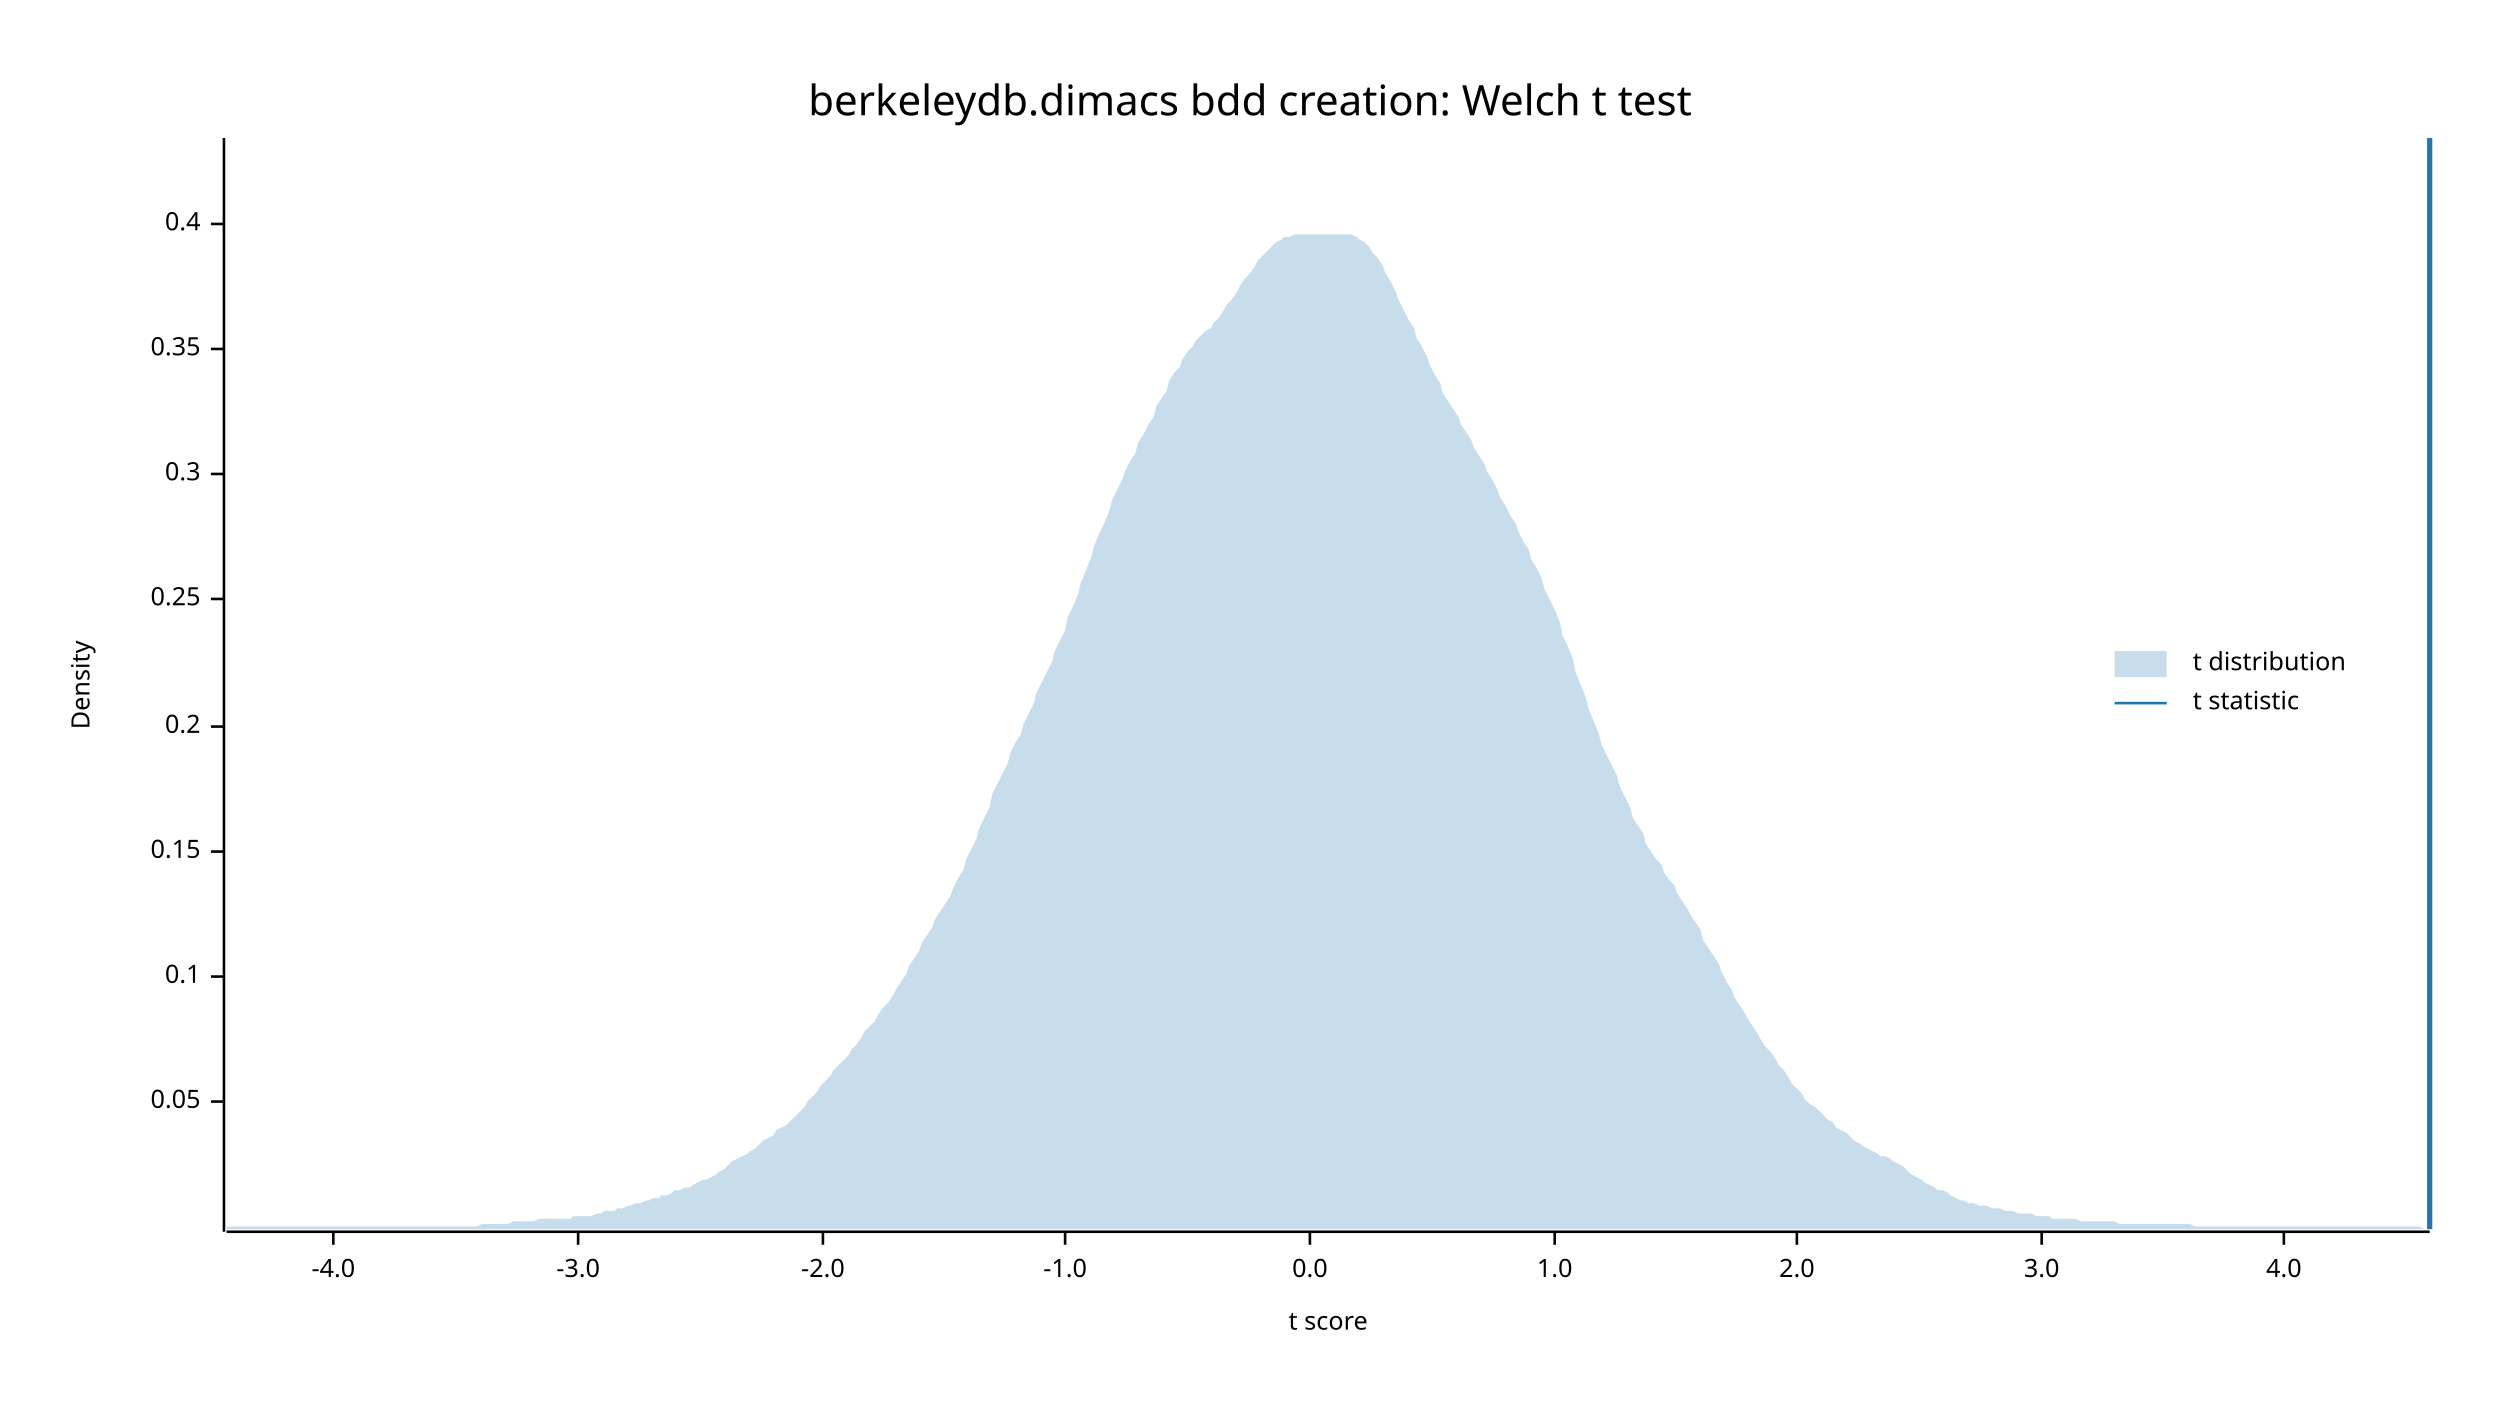
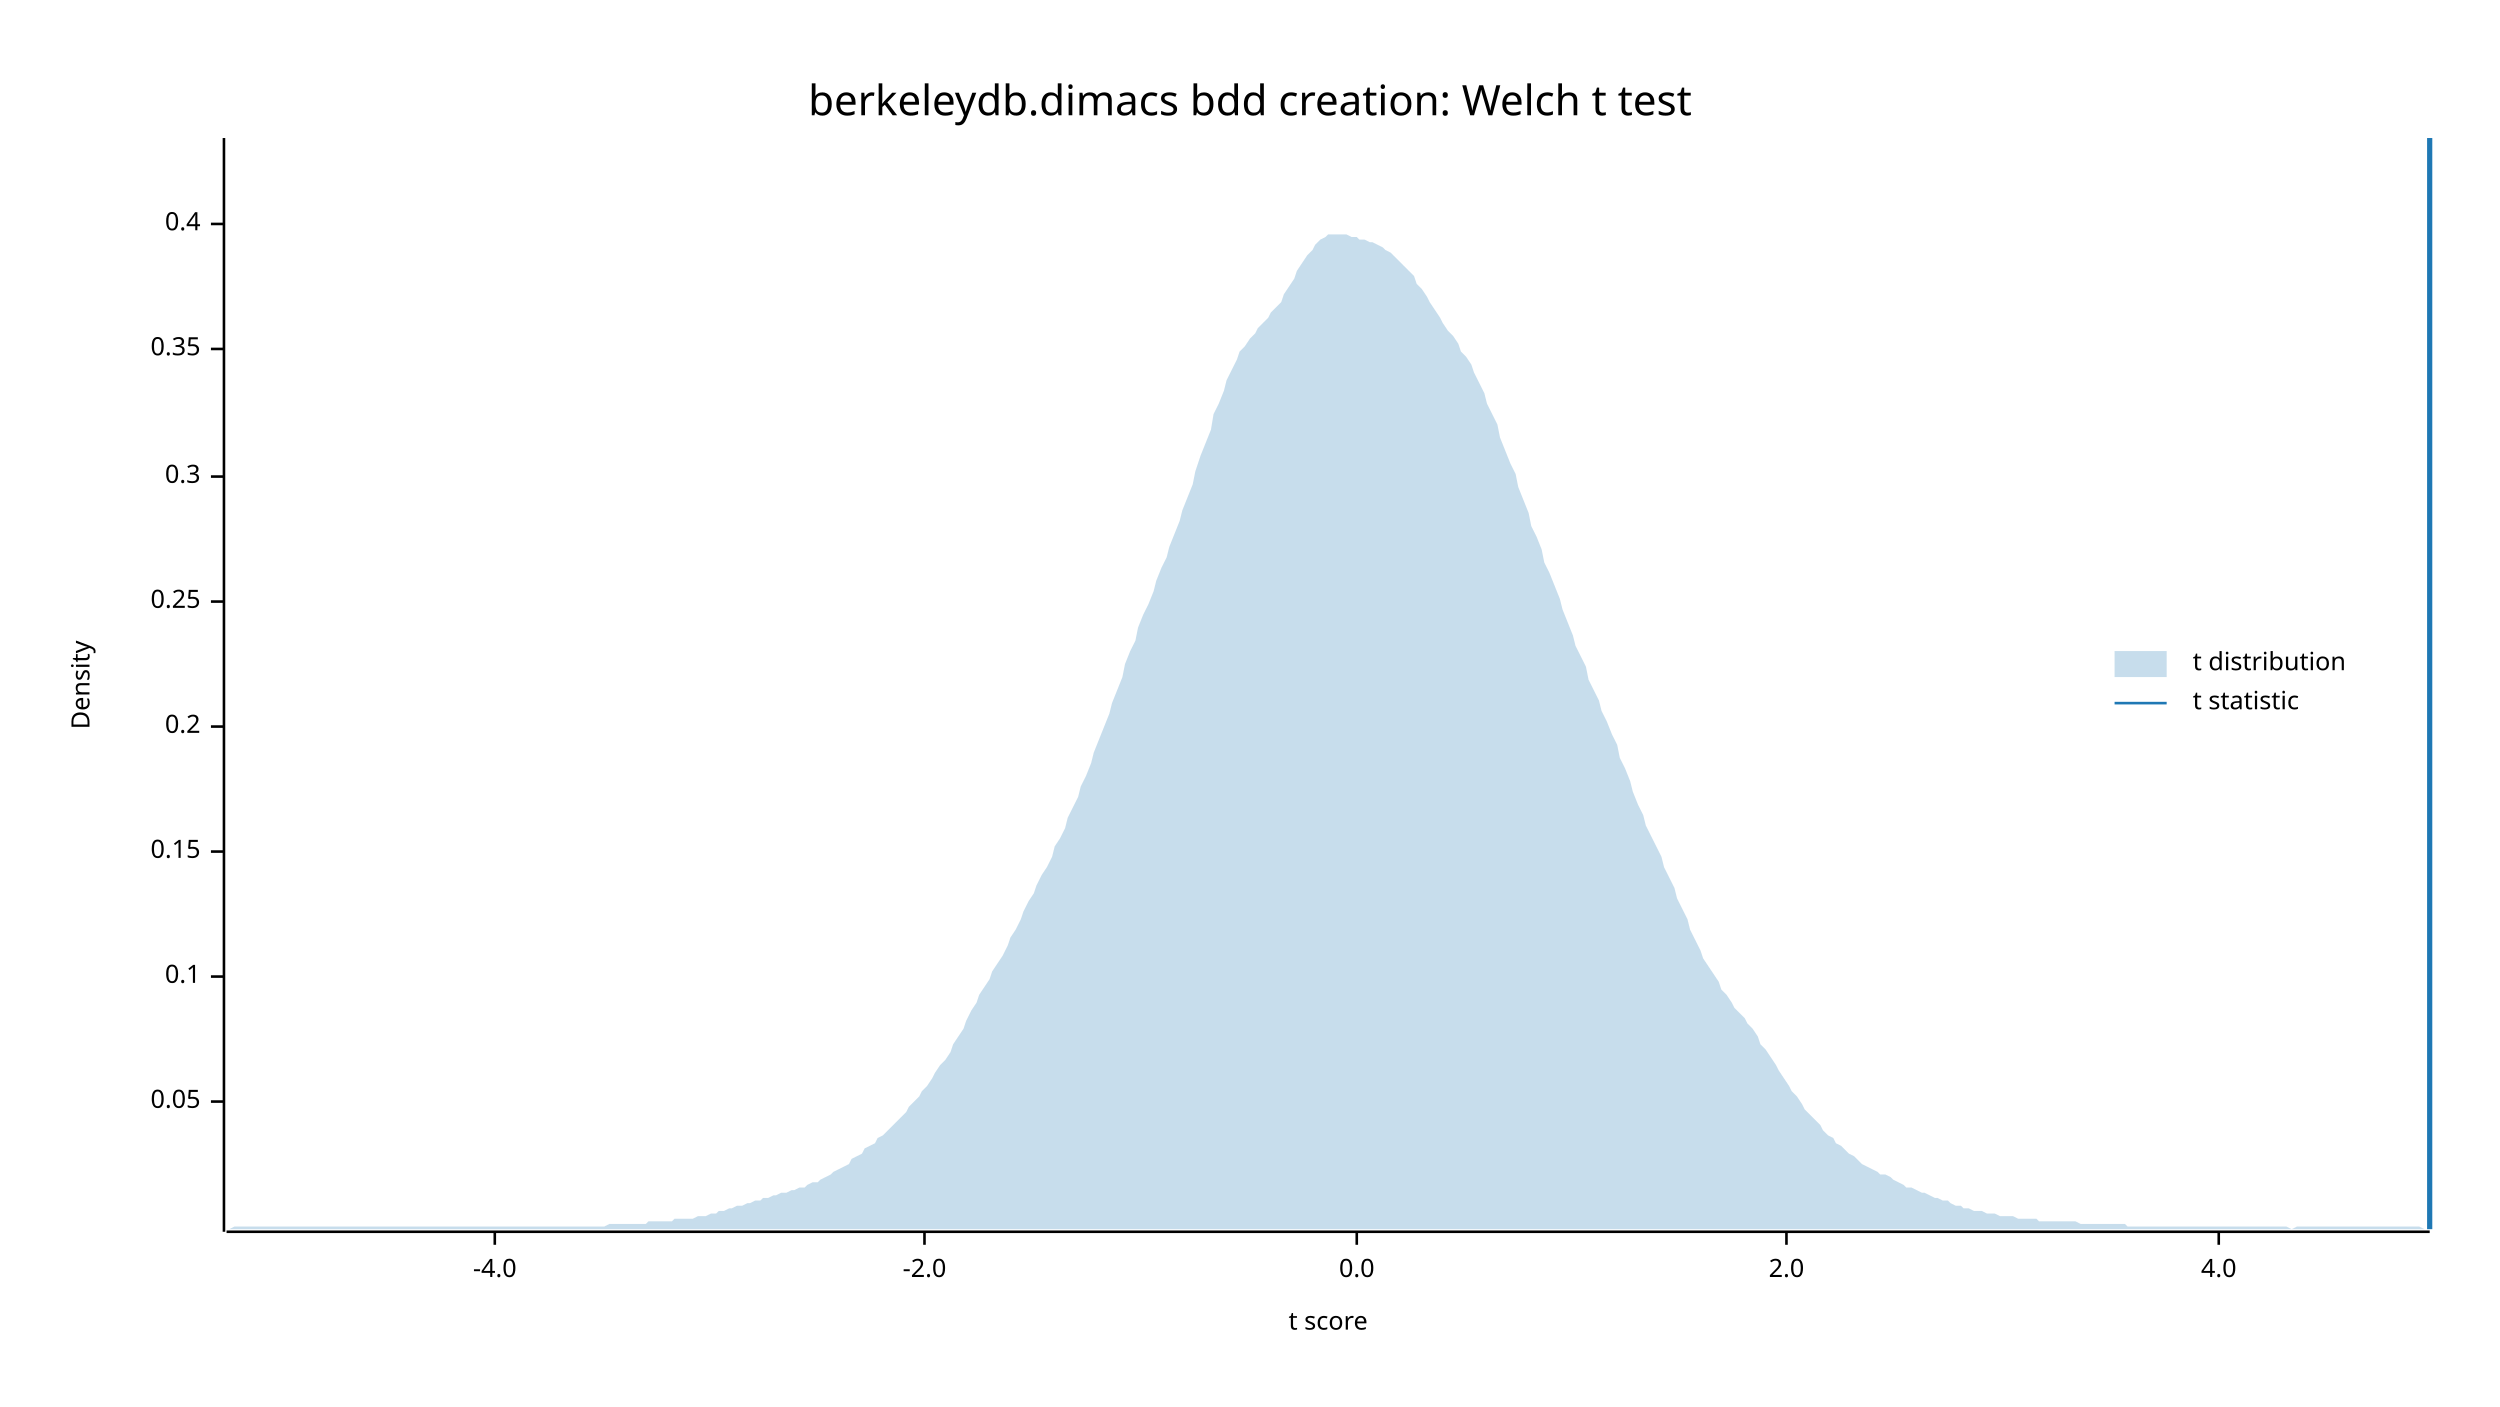
<svg xmlns="http://www.w3.org/2000/svg" width="960" height="540" viewBox="0 0 960 540">
  <text x="480" y="32" dy="0.76em" text-anchor="middle" font-family="sans-serif" font-size="16.129" opacity="1" fill="#000000">
berkeleydb.dimacs bdd creation: Welch t test
</text>
  <text x="27" y="263" dy="0.76em" text-anchor="middle" font-family="sans-serif" font-size="9.677" opacity="1" fill="#000000" transform="rotate(270, 27, 263)">
Density
</text>
  <text x="510" y="513" dy="-0.5ex" text-anchor="middle" font-family="sans-serif" font-size="9.677" opacity="1" fill="#000000">
t score
</text>
  <polyline fill="none" opacity="1" stroke="#000000" stroke-width="1" points="86,53 86,473 " />
  <text x="77" y="423" dy="0.5ex" text-anchor="end" font-family="sans-serif" font-size="9.677" opacity="1" fill="#000000">
0.05
</text>
  <polyline fill="none" opacity="1" stroke="#000000" stroke-width="1" points="81,423 86,423 " />
  <text x="77" y="375" dy="0.5ex" text-anchor="end" font-family="sans-serif" font-size="9.677" opacity="1" fill="#000000">
0.1
</text>
  <polyline fill="none" opacity="1" stroke="#000000" stroke-width="1" points="81,375 86,375 " />
  <text x="77" y="327" dy="0.5ex" text-anchor="end" font-family="sans-serif" font-size="9.677" opacity="1" fill="#000000">
0.15
</text>
  <polyline fill="none" opacity="1" stroke="#000000" stroke-width="1" points="81,327 86,327 " />
  <text x="77" y="279" dy="0.5ex" text-anchor="end" font-family="sans-serif" font-size="9.677" opacity="1" fill="#000000">
0.2
</text>
  <polyline fill="none" opacity="1" stroke="#000000" stroke-width="1" points="81,279 86,279 " />
-   <text x="77" y="230" dy="0.5ex" text-anchor="end" font-family="sans-serif" font-size="9.677" opacity="1" fill="#000000">
+   <text x="77" y="231" dy="0.5ex" text-anchor="end" font-family="sans-serif" font-size="9.677" opacity="1" fill="#000000">
0.25
</text>
-   <polyline fill="none" opacity="1" stroke="#000000" stroke-width="1" points="81,230 86,230 " />
-   <text x="77" y="182" dy="0.5ex" text-anchor="end" font-family="sans-serif" font-size="9.677" opacity="1" fill="#000000">
+   <polyline fill="none" opacity="1" stroke="#000000" stroke-width="1" points="81,231 86,231 " />
+   <text x="77" y="183" dy="0.5ex" text-anchor="end" font-family="sans-serif" font-size="9.677" opacity="1" fill="#000000">
0.3
</text>
-   <polyline fill="none" opacity="1" stroke="#000000" stroke-width="1" points="81,182 86,182 " />
+   <polyline fill="none" opacity="1" stroke="#000000" stroke-width="1" points="81,183 86,183 " />
  <text x="77" y="134" dy="0.5ex" text-anchor="end" font-family="sans-serif" font-size="9.677" opacity="1" fill="#000000">
0.35
</text>
  <polyline fill="none" opacity="1" stroke="#000000" stroke-width="1" points="81,134 86,134 " />
  <text x="77" y="86" dy="0.5ex" text-anchor="end" font-family="sans-serif" font-size="9.677" opacity="1" fill="#000000">
0.4
</text>
  <polyline fill="none" opacity="1" stroke="#000000" stroke-width="1" points="81,86 86,86 " />
  <polyline fill="none" opacity="1" stroke="#000000" stroke-width="1" points="87,473 933,473 " />
-   <text x="128" y="483" dy="0.76em" text-anchor="middle" font-family="sans-serif" font-size="9.677" opacity="1" fill="#000000">
+   <text x="190" y="483" dy="0.76em" text-anchor="middle" font-family="sans-serif" font-size="9.677" opacity="1" fill="#000000">
-4.0
</text>
-   <polyline fill="none" opacity="1" stroke="#000000" stroke-width="1" points="128,473 128,478 " />
-   <text x="222" y="483" dy="0.76em" text-anchor="middle" font-family="sans-serif" font-size="9.677" opacity="1" fill="#000000">
- -3.0
- </text>
-   <polyline fill="none" opacity="1" stroke="#000000" stroke-width="1" points="222,473 222,478 " />
-   <text x="316" y="483" dy="0.76em" text-anchor="middle" font-family="sans-serif" font-size="9.677" opacity="1" fill="#000000">
+   <polyline fill="none" opacity="1" stroke="#000000" stroke-width="1" points="190,473 190,478 " />
+   <text x="355" y="483" dy="0.76em" text-anchor="middle" font-family="sans-serif" font-size="9.677" opacity="1" fill="#000000">
-2.0
</text>
-   <polyline fill="none" opacity="1" stroke="#000000" stroke-width="1" points="316,473 316,478 " />
-   <text x="409" y="483" dy="0.76em" text-anchor="middle" font-family="sans-serif" font-size="9.677" opacity="1" fill="#000000">
- -1.0
- </text>
-   <polyline fill="none" opacity="1" stroke="#000000" stroke-width="1" points="409,473 409,478 " />
-   <text x="503" y="483" dy="0.76em" text-anchor="middle" font-family="sans-serif" font-size="9.677" opacity="1" fill="#000000">
+   <polyline fill="none" opacity="1" stroke="#000000" stroke-width="1" points="355,473 355,478 " />
+   <text x="521" y="483" dy="0.76em" text-anchor="middle" font-family="sans-serif" font-size="9.677" opacity="1" fill="#000000">
0.0
</text>
-   <polyline fill="none" opacity="1" stroke="#000000" stroke-width="1" points="503,473 503,478 " />
-   <text x="597" y="483" dy="0.76em" text-anchor="middle" font-family="sans-serif" font-size="9.677" opacity="1" fill="#000000">
- 1.0
- </text>
-   <polyline fill="none" opacity="1" stroke="#000000" stroke-width="1" points="597,473 597,478 " />
-   <text x="690" y="483" dy="0.76em" text-anchor="middle" font-family="sans-serif" font-size="9.677" opacity="1" fill="#000000">
+   <polyline fill="none" opacity="1" stroke="#000000" stroke-width="1" points="521,473 521,478 " />
+   <text x="686" y="483" dy="0.76em" text-anchor="middle" font-family="sans-serif" font-size="9.677" opacity="1" fill="#000000">
2.0
</text>
-   <polyline fill="none" opacity="1" stroke="#000000" stroke-width="1" points="690,473 690,478 " />
-   <text x="784" y="483" dy="0.76em" text-anchor="middle" font-family="sans-serif" font-size="9.677" opacity="1" fill="#000000">
- 3.0
- </text>
-   <polyline fill="none" opacity="1" stroke="#000000" stroke-width="1" points="784,473 784,478 " />
-   <text x="877" y="483" dy="0.76em" text-anchor="middle" font-family="sans-serif" font-size="9.677" opacity="1" fill="#000000">
+   <polyline fill="none" opacity="1" stroke="#000000" stroke-width="1" points="686,473 686,478 " />
+   <text x="852" y="483" dy="0.76em" text-anchor="middle" font-family="sans-serif" font-size="9.677" opacity="1" fill="#000000">
4.0
</text>
-   <polyline fill="none" opacity="1" stroke="#000000" stroke-width="1" points="877,473 877,478 " />
-   <polygon opacity="0.25" fill="#1F78B4" points="87,471 88,471 90,471 92,471 93,471 95,471 97,471 98,471 100,471 102,471 103,471 105,471 107,471 109,471 110,471 112,471 114,471 115,471 117,471 119,471 120,471 122,471 124,471 125,471 127,471 129,471 131,471 132,471 134,471 136,471 137,471 139,471 141,471 142,471 144,471 146,471 148,471 149,471 151,471 153,471 154,471 156,471 158,471 159,471 161,471 163,471 164,471 166,471 168,471 170,471 171,471 173,471 175,471 176,471 178,471 180,471 181,471 183,471 185,470 187,470 188,470 190,470 192,470 193,470 195,470 197,469 198,469 200,469 202,469 203,469 205,469 207,468 209,468 210,468 212,468 214,468 215,468 217,468 219,468 220,467 222,467 224,467 226,467 227,467 229,466 231,466 232,465 234,465 236,465 237,464 239,464 241,463 242,463 244,462 246,462 248,461 249,461 251,460 253,460 254,459 256,459 258,458 259,457 261,457 263,456 265,456 266,455 268,454 270,453 271,453 273,452 275,451 276,450 278,449 280,447 281,446 283,445 285,444 287,443 288,442 290,441 292,439 293,438 295,437 297,436 298,434 300,433 302,432 304,430 305,429 307,427 309,425 310,423 312,421 314,419 315,417 317,415 319,413 320,411 322,409 324,407 326,405 327,403 329,401 331,398 332,396 334,394 336,392 337,390 339,387 341,385 343,382 344,380 346,377 348,374 349,371 351,368 353,365 354,362 356,359 358,356 359,353 361,350 363,347 365,344 366,341 368,337 370,334 371,330 373,326 375,322 376,318 378,314 380,310 381,305 383,301 385,297 387,293 388,289 390,285 392,282 393,278 395,274 397,270 398,266 400,262 402,258 404,254 405,250 407,246 409,242 410,237 412,233 414,228 415,224 417,219 419,214 420,210 422,205 424,201 426,196 427,192 429,188 431,184 432,181 434,177 436,174 437,170 439,167 441,163 443,160 444,156 446,153 448,150 449,146 451,143 453,141 454,138 456,135 458,133 459,131 461,129 463,127 465,126 466,124 468,122 470,119 471,117 473,115 475,112 476,110 478,107 480,105 482,102 483,100 485,98 487,96 488,95 490,93 492,92 493,91 495,91 497,90 498,90 500,90 502,90 504,90 505,90 507,90 509,90 510,90 512,90 514,90 515,90 517,90 519,90 521,91 522,92 524,93 526,95 527,97 529,99 531,102 532,105 534,108 536,112 537,115 539,119 541,123 543,126 544,130 546,133 548,137 549,140 551,144 553,147 554,151 556,154 558,157 560,160 561,163 563,166 565,169 566,172 568,175 570,178 571,181 573,184 575,188 576,191 578,194 580,198 582,201 583,204 585,208 587,211 588,215 590,218 592,222 593,226 595,230 597,234 599,239 600,244 602,248 604,253 605,258 607,263 609,268 610,272 612,277 614,282 615,286 617,290 619,294 621,298 622,302 624,306 626,310 627,314 629,317 631,320 632,324 634,327 636,330 638,332 639,335 641,338 643,340 644,343 646,346 648,349 649,351 651,354 653,357 654,361 656,364 658,367 660,370 661,373 663,377 665,380 666,383 668,386 670,389 671,391 673,394 675,397 676,399 678,402 680,404 682,407 683,409 685,411 687,414 688,416 690,418 692,420 693,422 695,424 697,425 699,427 700,428 702,430 704,431 705,433 707,434 709,435 710,436 712,438 714,439 715,440 717,441 719,442 721,443 722,444 724,444 726,445 727,446 729,447 731,448 732,449 734,451 736,452 738,453 739,454 741,455 743,456 744,457 746,457 748,458 749,459 751,460 753,461 754,461 756,462 758,462 760,463 761,463 763,463 765,464 766,464 768,464 770,465 771,465 773,465 775,466 777,466 778,466 780,466 782,467 783,467 785,467 787,467 788,468 790,468 792,468 793,468 795,468 797,468 799,469 800,469 802,469 804,469 805,469 807,469 809,469 810,469 812,469 814,470 816,470 817,470 819,470 821,470 822,470 824,470 826,470 827,470 829,470 831,470 832,470 834,470 836,470 838,470 839,470 841,470 843,471 844,471 846,471 848,471 849,471 851,471 853,471 855,471 856,471 858,471 860,471 861,471 863,471 865,471 866,471 868,471 870,471 871,471 873,471 875,471 877,471 878,471 880,471 882,471 883,471 885,471 887,471 888,471 890,471 892,471 894,471 895,471 897,471 899,471 900,471 902,471 904,471 905,471 907,471 909,471 910,471 912,471 914,471 916,471 917,471 919,471 921,471 922,471 924,471 926,471 927,471 929,471 931,472 933,472 933,472 87,472 " />
+   <polyline fill="none" opacity="1" stroke="#000000" stroke-width="1" points="852,473 852,478 " />
+   <polygon opacity="0.25" fill="#1F78B4" points="87,472 88,472 90,471 92,471 93,471 95,471 97,471 98,471 100,471 102,471 103,471 105,471 107,471 109,471 110,471 112,471 114,471 115,471 117,471 119,471 120,471 122,471 124,471 125,471 127,471 129,471 131,471 132,471 134,471 136,471 137,471 139,471 141,471 142,471 144,471 146,471 148,471 149,471 151,471 153,471 154,471 156,471 158,471 159,471 161,471 163,471 164,471 166,471 168,471 170,471 171,471 173,471 175,471 176,471 178,471 180,471 181,471 183,471 185,471 187,471 188,471 190,471 192,471 193,471 195,471 197,471 198,471 200,471 202,471 203,471 205,471 207,471 209,471 210,471 212,471 214,471 215,471 217,471 219,471 220,471 222,471 224,471 226,471 227,471 229,471 231,471 232,471 234,470 236,470 237,470 239,470 241,470 242,470 244,470 246,470 248,470 249,469 251,469 253,469 254,469 256,469 258,469 259,468 261,468 263,468 265,468 266,468 268,467 270,467 271,467 273,466 275,466 276,465 278,465 280,464 281,464 283,463 285,463 287,462 288,462 290,461 292,461 293,460 295,460 297,459 298,459 300,458 302,458 304,457 305,457 307,456 309,456 310,455 312,454 314,454 315,453 317,452 319,451 320,450 322,449 324,448 326,447 327,445 329,444 331,443 332,441 334,440 336,439 337,437 339,436 341,434 343,432 344,431 346,429 348,427 349,425 351,423 353,421 354,419 356,417 358,414 359,412 361,409 363,407 365,404 366,401 368,398 370,395 371,392 373,388 375,385 376,382 378,379 380,376 381,373 383,370 385,367 387,363 388,360 390,357 392,353 393,350 395,346 397,343 398,340 400,336 402,333 404,329 405,325 407,322 409,318 410,314 412,310 414,306 415,302 417,298 419,293 420,289 422,284 424,279 426,274 427,270 429,265 431,260 432,255 434,250 436,246 437,241 439,236 441,232 443,227 444,223 446,218 448,214 449,210 451,205 453,200 454,196 456,191 458,186 459,181 461,175 463,170 465,165 466,159 468,155 470,150 471,146 473,142 475,138 476,135 478,133 480,130 482,128 483,126 485,124 487,122 488,120 490,118 492,116 493,113 495,110 497,107 498,104 500,101 502,98 504,96 505,94 507,92 509,91 510,90 512,90 514,90 515,90 517,90 519,91 521,91 522,92 524,92 526,93 527,93 529,94 531,95 532,96 534,97 536,99 537,100 539,102 541,104 543,106 544,109 546,111 548,114 549,116 551,119 553,122 554,124 556,127 558,129 560,132 561,135 563,137 565,140 566,143 568,147 570,151 571,155 573,159 575,163 576,168 578,173 580,178 582,182 583,187 585,192 587,197 588,202 590,206 592,211 593,216 595,220 597,225 599,230 600,234 602,239 604,244 605,248 607,252 609,256 610,261 612,265 614,269 615,273 617,277 619,282 621,286 622,291 624,295 626,300 627,304 629,309 631,313 632,317 634,321 636,325 638,329 639,333 641,337 643,341 644,345 646,349 648,353 649,357 651,361 653,365 654,368 656,371 658,374 660,377 661,380 663,382 665,385 666,387 668,389 670,391 671,393 673,395 675,398 676,401 678,403 680,406 682,409 683,411 685,414 687,417 688,419 690,421 692,424 693,426 695,428 697,430 699,432 700,434 702,436 704,437 705,439 707,440 709,442 710,443 712,444 714,446 715,447 717,448 719,449 721,450 722,451 724,451 726,452 727,453 729,454 731,455 732,456 734,456 736,457 738,458 739,458 741,459 743,460 744,460 746,461 748,461 749,462 751,463 753,463 754,464 756,464 758,465 760,465 761,465 763,466 765,466 766,466 768,467 770,467 771,467 773,467 775,468 777,468 778,468 780,468 782,468 783,469 785,469 787,469 788,469 790,469 792,469 793,469 795,469 797,469 799,470 800,470 802,470 804,470 805,470 807,470 809,470 810,470 812,470 814,470 816,470 817,471 819,471 821,471 822,471 824,471 826,471 827,471 829,471 831,471 832,471 834,471 836,471 838,471 839,471 841,471 843,471 844,471 846,471 848,471 849,471 851,471 853,471 855,471 856,471 858,471 860,471 861,471 863,471 865,471 866,471 868,471 870,471 871,471 873,471 875,471 877,471 878,471 880,472 882,471 883,471 885,471 887,471 888,471 890,471 892,471 894,471 895,471 897,471 899,471 900,471 902,471 904,471 905,471 907,471 909,471 910,471 912,471 914,471 916,471 917,471 919,471 921,471 922,471 924,471 926,471 927,471 929,471 931,472 933,472 933,472 87,472 " />
  <polyline fill="none" opacity="1" stroke="#1F78B4" stroke-width="2" points="933,472 933,53 " />
  <text x="842" y="250" dy="0.76em" text-anchor="start" font-family="sans-serif" font-size="9.677" opacity="1" fill="#000000">
t distribution
</text>
  <text x="842" y="265" dy="0.76em" text-anchor="start" font-family="sans-serif" font-size="9.677" opacity="1" fill="#000000">
t statistic
</text>
  <rect x="812" y="250" width="20" height="10" opacity="0.25" fill="#1F78B4" stroke="none" />
  <polyline fill="none" opacity="1" stroke="#1F78B4" stroke-width="1" points="812,270 832,270 " />
</svg>
